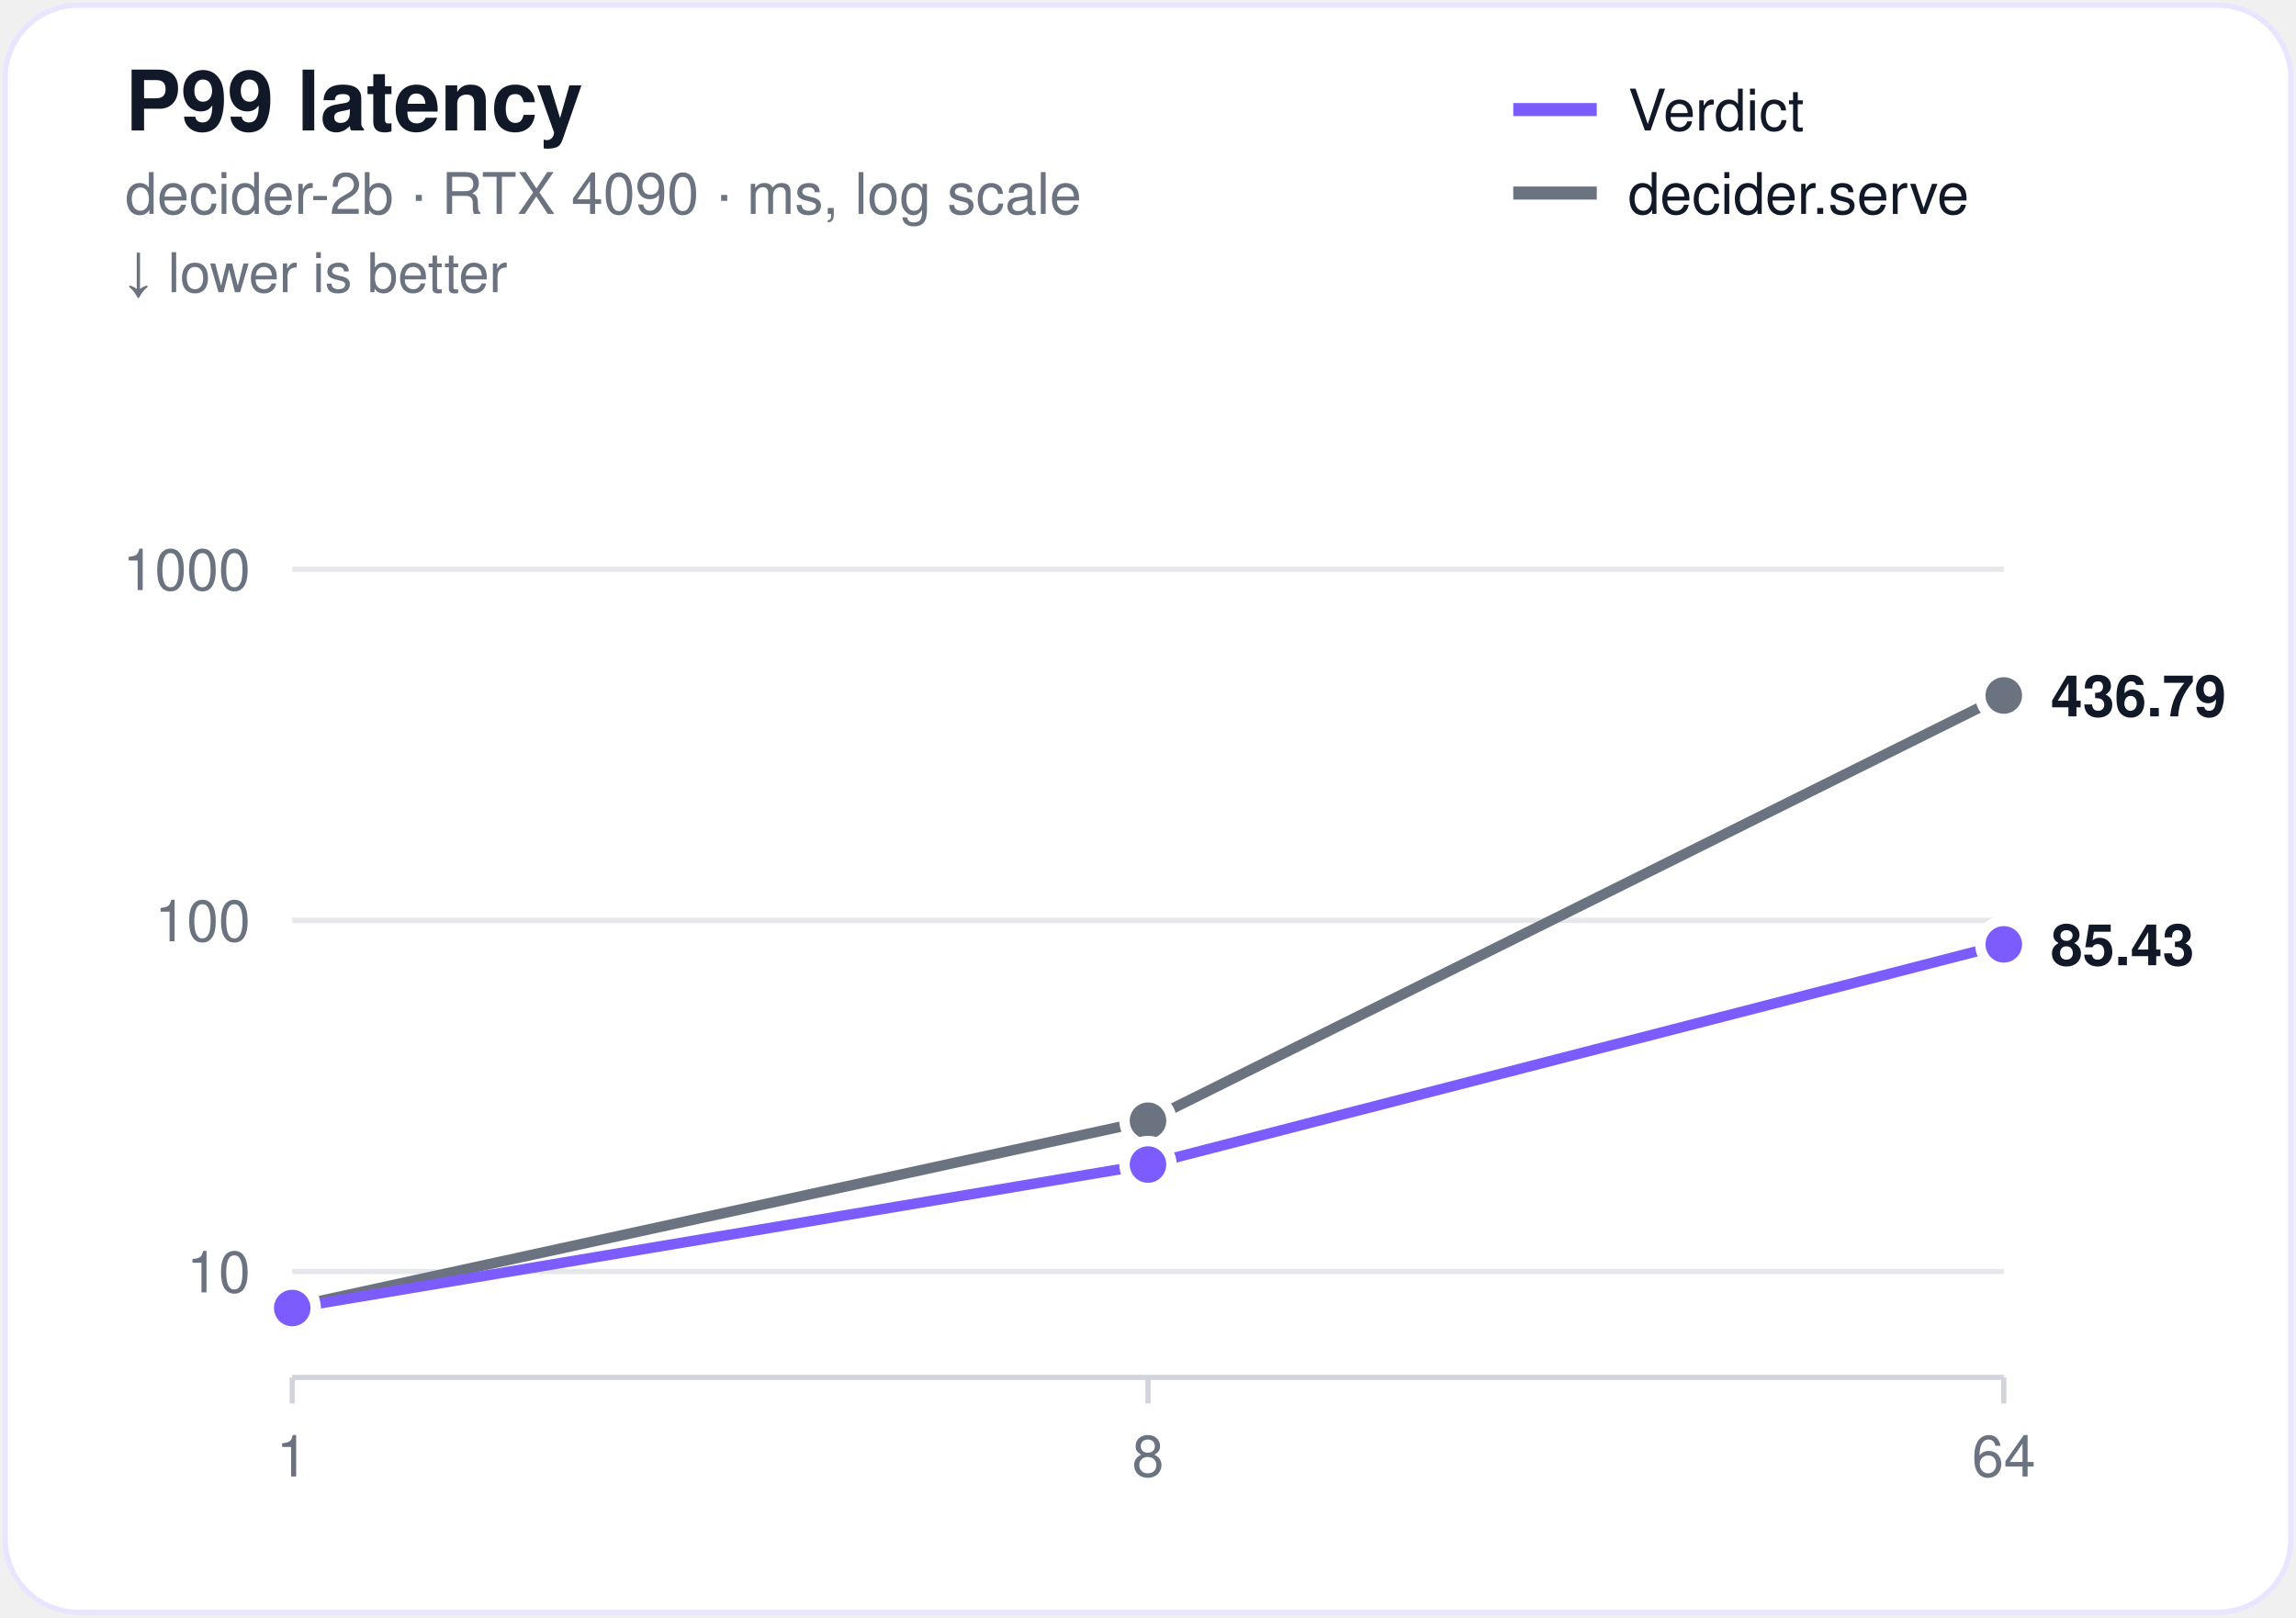
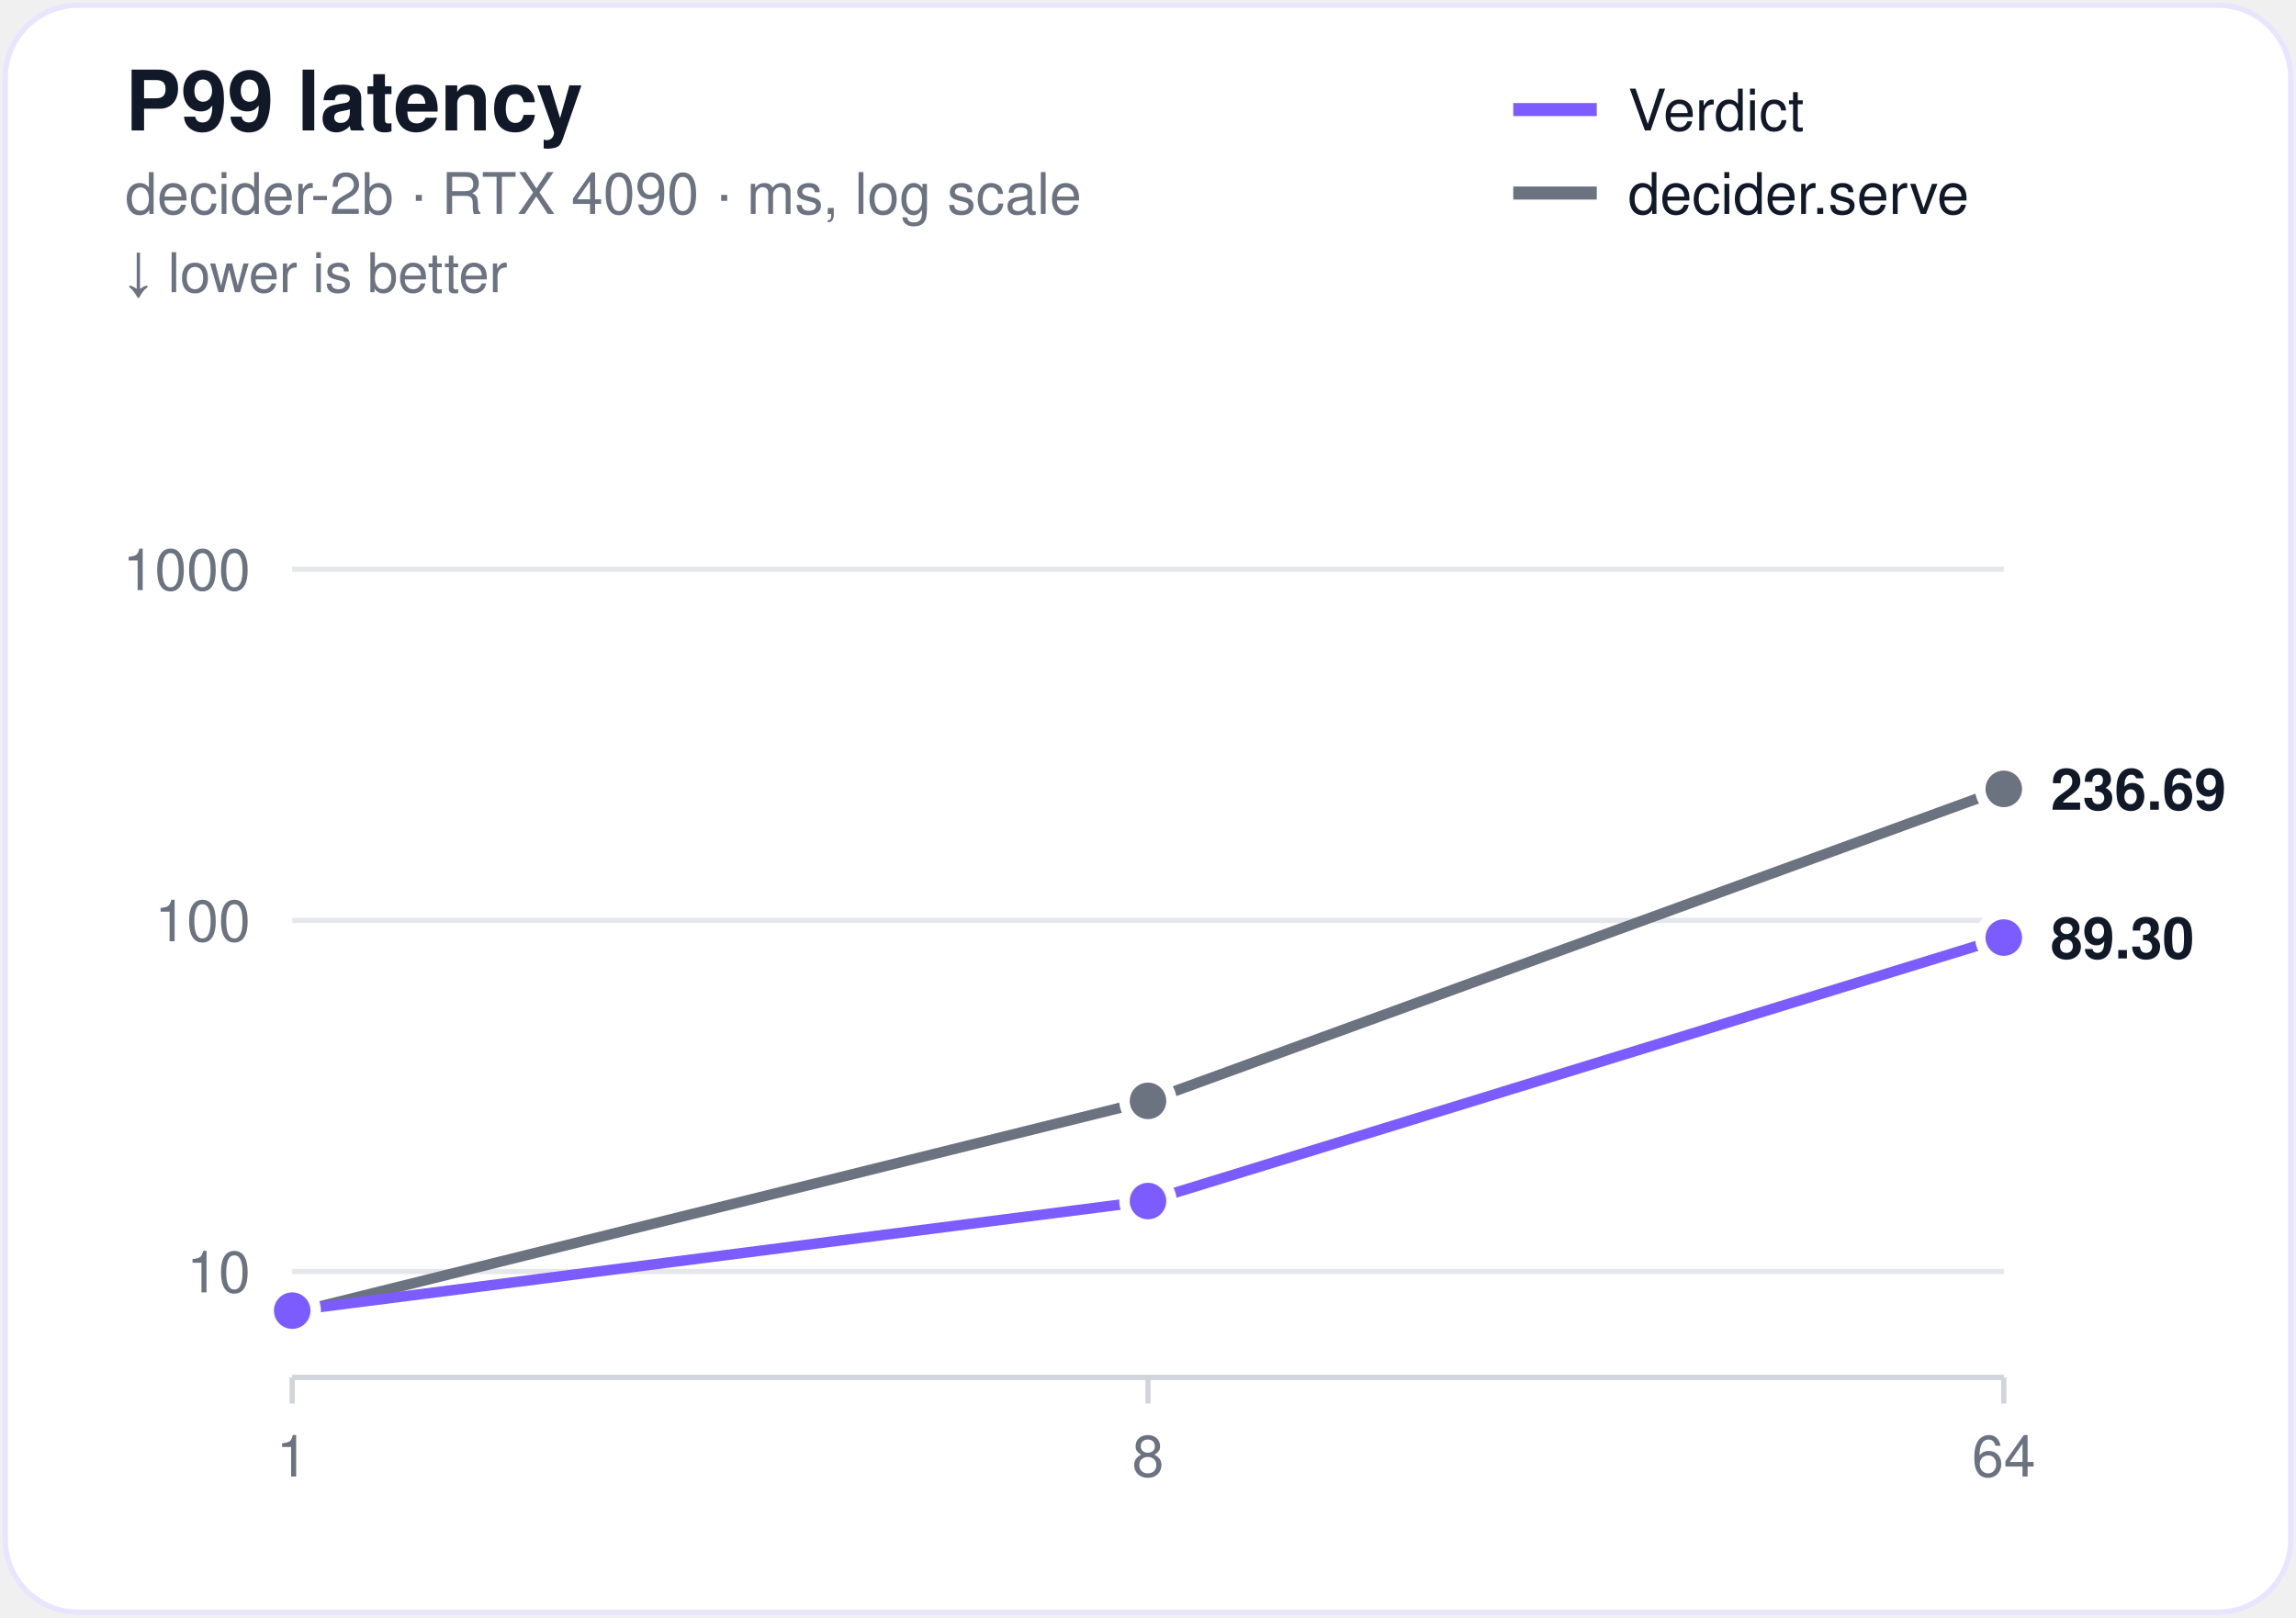
<svg xmlns="http://www.w3.org/2000/svg" width="440" height="310" viewBox="0 0 440 310" font-family="-apple-system, 'SF Pro Text', 'Segoe UI', Helvetica, Arial, sans-serif">
  <rect x="1" y="1" width="438" height="308" rx="14" fill="#FFFFFF" stroke="#E9E4FF" stroke-width="1" />
  <text x="24" y="25" font-size="16" font-weight="600" fill="#111827">P99 latency</text>
  <text x="24" y="41" font-size="11" fill="#6B7280">decider-2b · RTX 4090 · ms, log scale</text>
  <text x="24" y="56" font-size="10.5" fill="#6B7280">↓ lower is better</text>
  <line x1="290" y1="21" x2="306" y2="21" stroke="#7C5CFF" stroke-width="2.5" />
  <text x="312" y="25" font-size="11" fill="#111827">Verdict</text>
  <line x1="290" y1="37" x2="306" y2="37" stroke="#6B7280" stroke-width="2.5" />
  <text x="312" y="41" font-size="11" fill="#111827">decider.serve</text>
  <line x1="56" y1="243.7" x2="384" y2="243.7" stroke="#E5E7EB" stroke-width="1" />
  <text x="48" y="247.7" font-size="11" fill="#6B7280" text-anchor="end">10</text>
  <line x1="56" y1="176.4" x2="384" y2="176.4" stroke="#E5E7EB" stroke-width="1" />
  <text x="48" y="180.4" font-size="11" fill="#6B7280" text-anchor="end">100</text>
  <line x1="56" y1="109.1" x2="384" y2="109.1" stroke="#E5E7EB" stroke-width="1" />
  <text x="48" y="113.1" font-size="11" fill="#6B7280" text-anchor="end">1000</text>
-   <path d="M56.0 250.5 L220.0 214.8 L384.0 133.3" fill="none" stroke="#6B7280" stroke-width="2" stroke-linecap="round" stroke-linejoin="round" />
-   <circle cx="56" cy="250.5" r="4.5" fill="#6B7280" stroke="#FFFFFF" stroke-width="2" />
-   <circle cx="220" cy="214.8" r="4.5" fill="#6B7280" stroke="#FFFFFF" stroke-width="2" />
-   <circle cx="384" cy="133.3" r="4.5" fill="#6B7280" stroke="#FFFFFF" stroke-width="2" />
-   <path d="M56.0 250.7 L220.0 223.2 L384.0 181.0" fill="none" stroke="#7C5CFF" stroke-width="2" stroke-linecap="round" stroke-linejoin="round" />
-   <circle cx="56" cy="250.7" r="4.5" fill="#7C5CFF" stroke="#FFFFFF" stroke-width="2" />
-   <circle cx="220" cy="223.2" r="4.5" fill="#7C5CFF" stroke="#FFFFFF" stroke-width="2" />
-   <circle cx="384" cy="181.0" r="4.5" fill="#7C5CFF" stroke="#FFFFFF" stroke-width="2" />
-   <text x="393" y="137.3" font-size="11" font-weight="600" fill="#111827" font-variant-numeric="tabular-nums">436.79</text>
-   <text x="393" y="185.0" font-size="11" font-weight="600" fill="#111827" font-variant-numeric="tabular-nums">85.43</text>
+   <path d="M56.0 251.7 L220.0 211.0 L384.0 151.2" fill="none" stroke="#6B7280" stroke-width="2" stroke-linecap="round" stroke-linejoin="round" />
+   <circle cx="56" cy="251.7" r="4.5" fill="#6B7280" stroke="#FFFFFF" stroke-width="2" />
+   <circle cx="220" cy="211.0" r="4.5" fill="#6B7280" stroke="#FFFFFF" stroke-width="2" />
+   <circle cx="384" cy="151.2" r="4.5" fill="#6B7280" stroke="#FFFFFF" stroke-width="2" />
+   <path d="M56.0 251.2 L220.0 230.2 L384.0 179.7" fill="none" stroke="#7C5CFF" stroke-width="2" stroke-linecap="round" stroke-linejoin="round" />
+   <circle cx="56" cy="251.2" r="4.5" fill="#7C5CFF" stroke="#FFFFFF" stroke-width="2" />
+   <circle cx="220" cy="230.2" r="4.5" fill="#7C5CFF" stroke="#FFFFFF" stroke-width="2" />
+   <circle cx="384" cy="179.7" r="4.5" fill="#7C5CFF" stroke="#FFFFFF" stroke-width="2" />
+   <text x="393" y="155.2" font-size="11" font-weight="600" fill="#111827" font-variant-numeric="tabular-nums">236.69</text>
+   <text x="393" y="183.7" font-size="11" font-weight="600" fill="#111827" font-variant-numeric="tabular-nums">89.30</text>
  <line x1="56" y1="264" x2="384" y2="264" stroke="#D1D5DB" stroke-width="1" />
  <line x1="56" y1="264" x2="56" y2="269" stroke="#D1D5DB" stroke-width="1" />
  <text x="56" y="283" font-size="11" fill="#6B7280" text-anchor="middle">1</text>
  <line x1="220" y1="264" x2="220" y2="269" stroke="#D1D5DB" stroke-width="1" />
  <text x="220" y="283" font-size="11" fill="#6B7280" text-anchor="middle">8</text>
  <line x1="384" y1="264" x2="384" y2="269" stroke="#D1D5DB" stroke-width="1" />
  <text x="384" y="283" font-size="11" fill="#6B7280" text-anchor="middle">64</text>
</svg>
